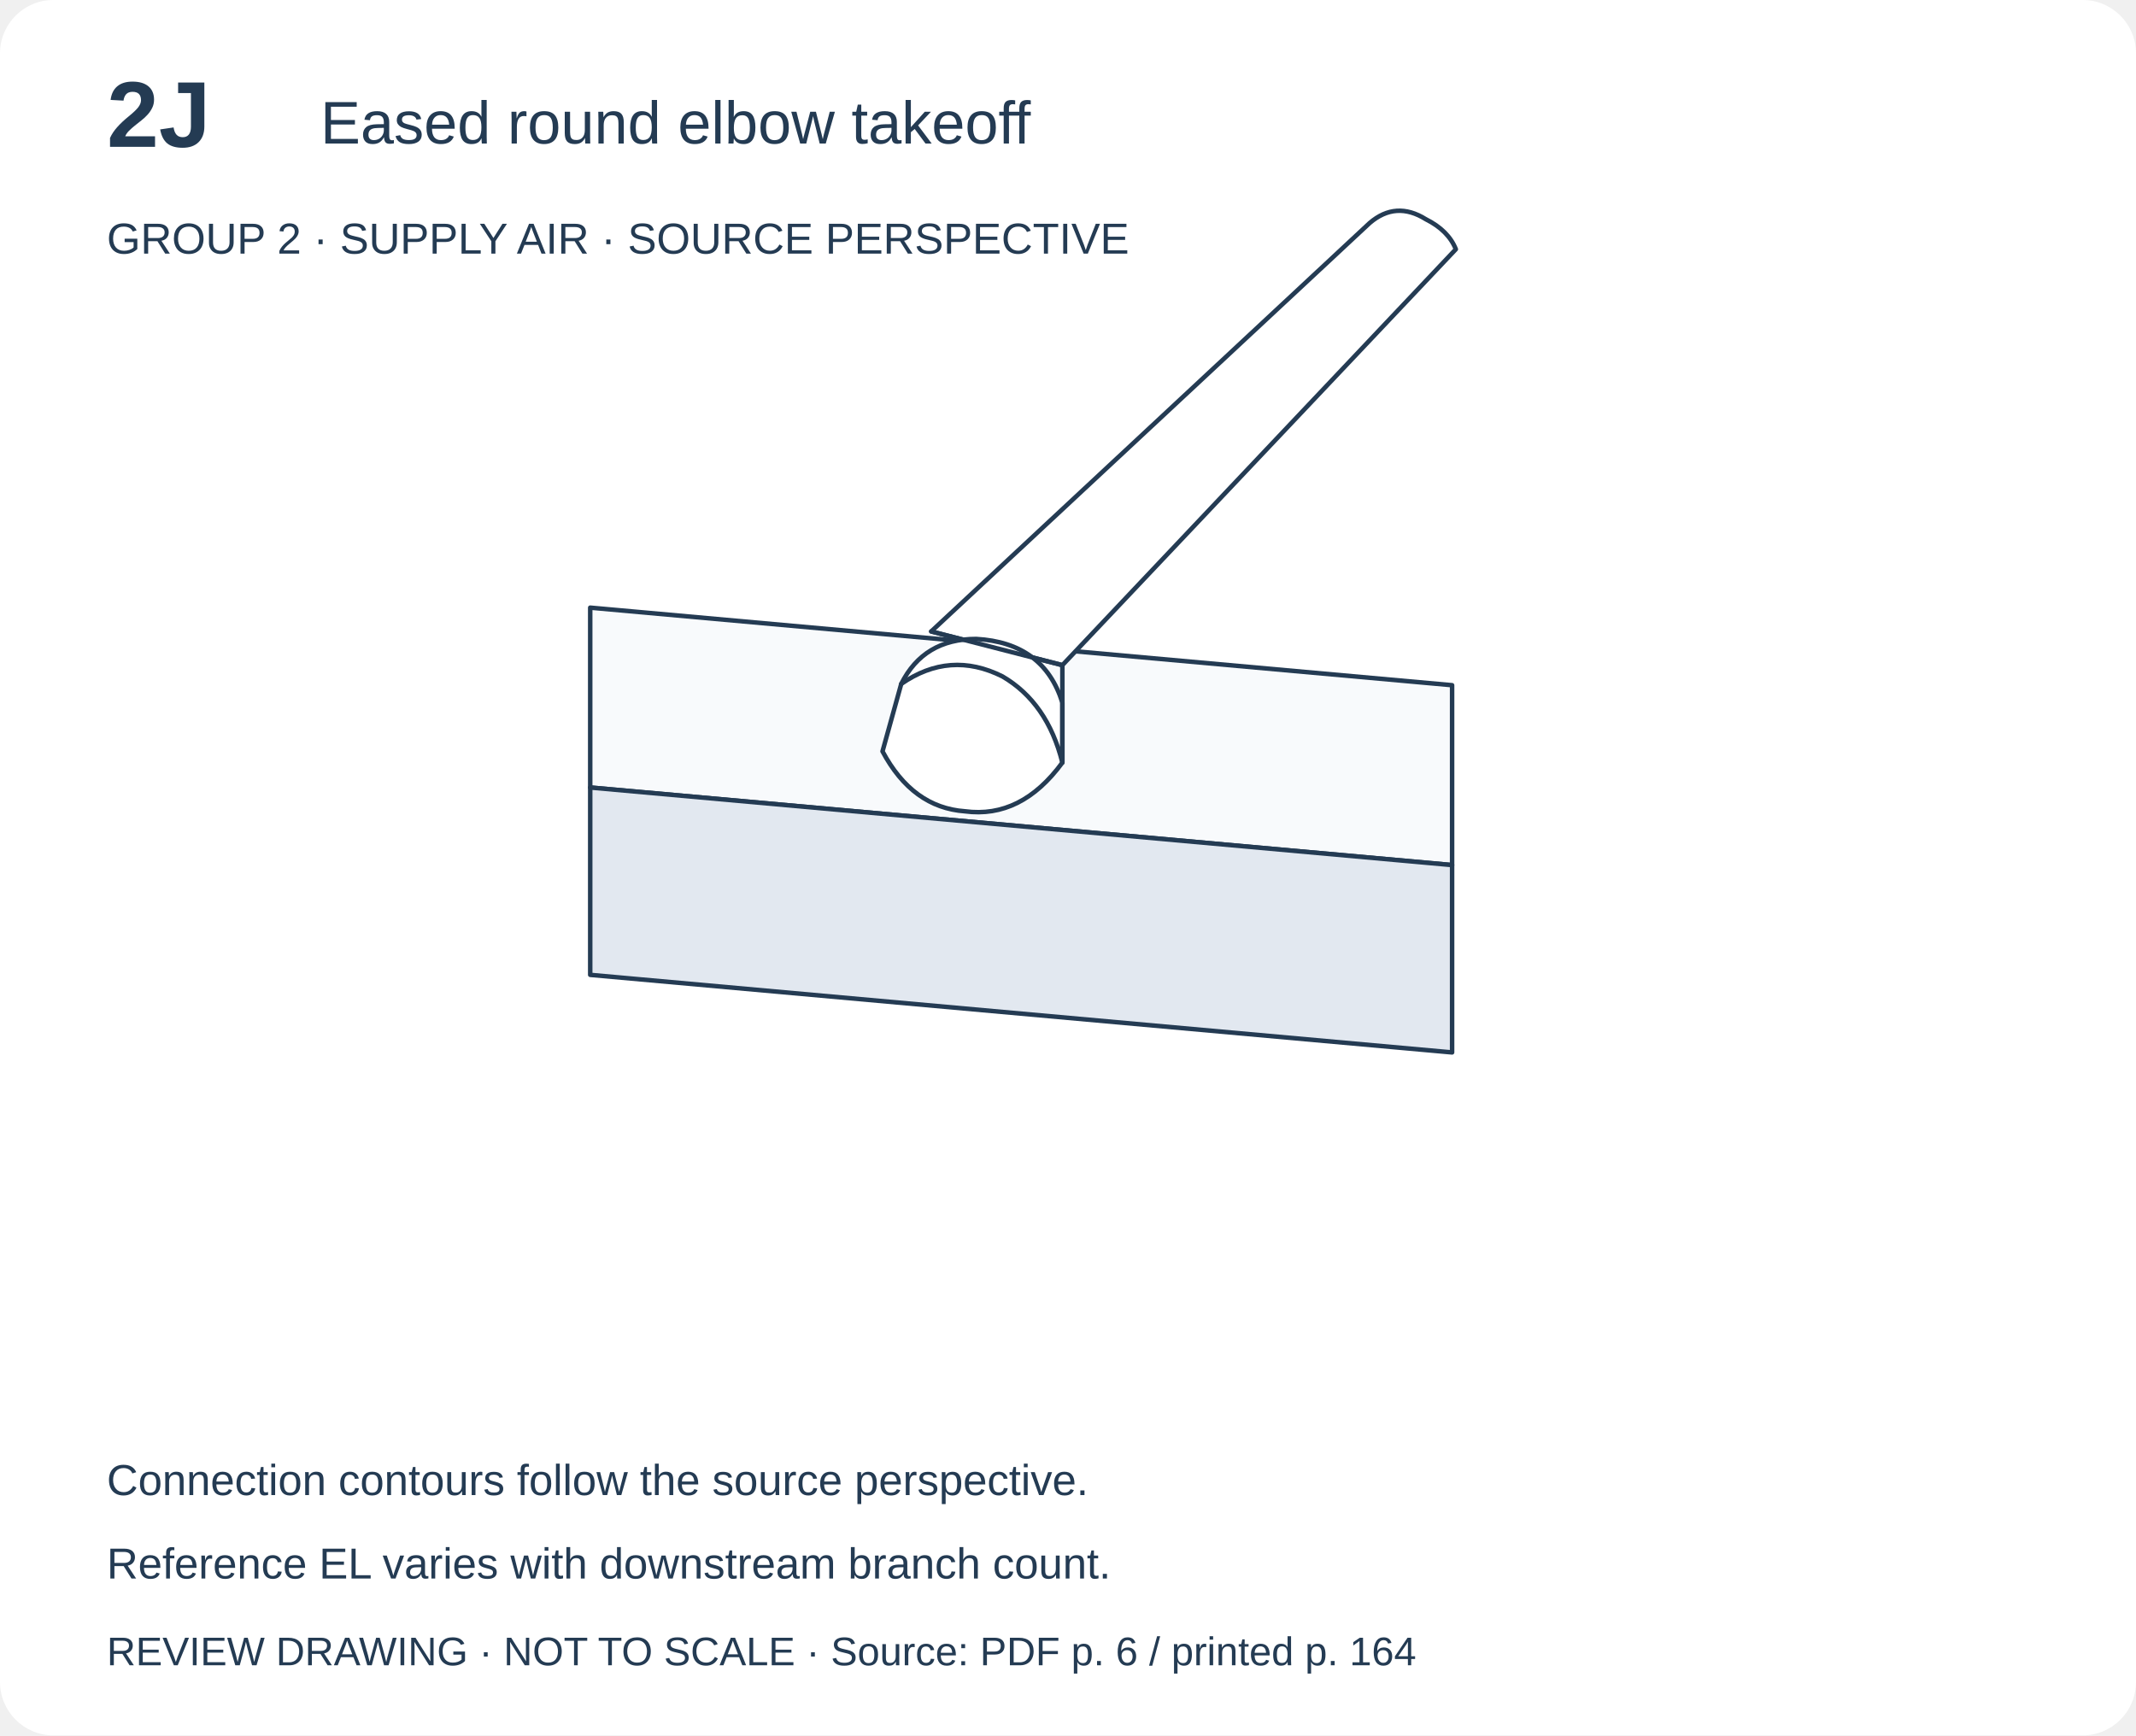
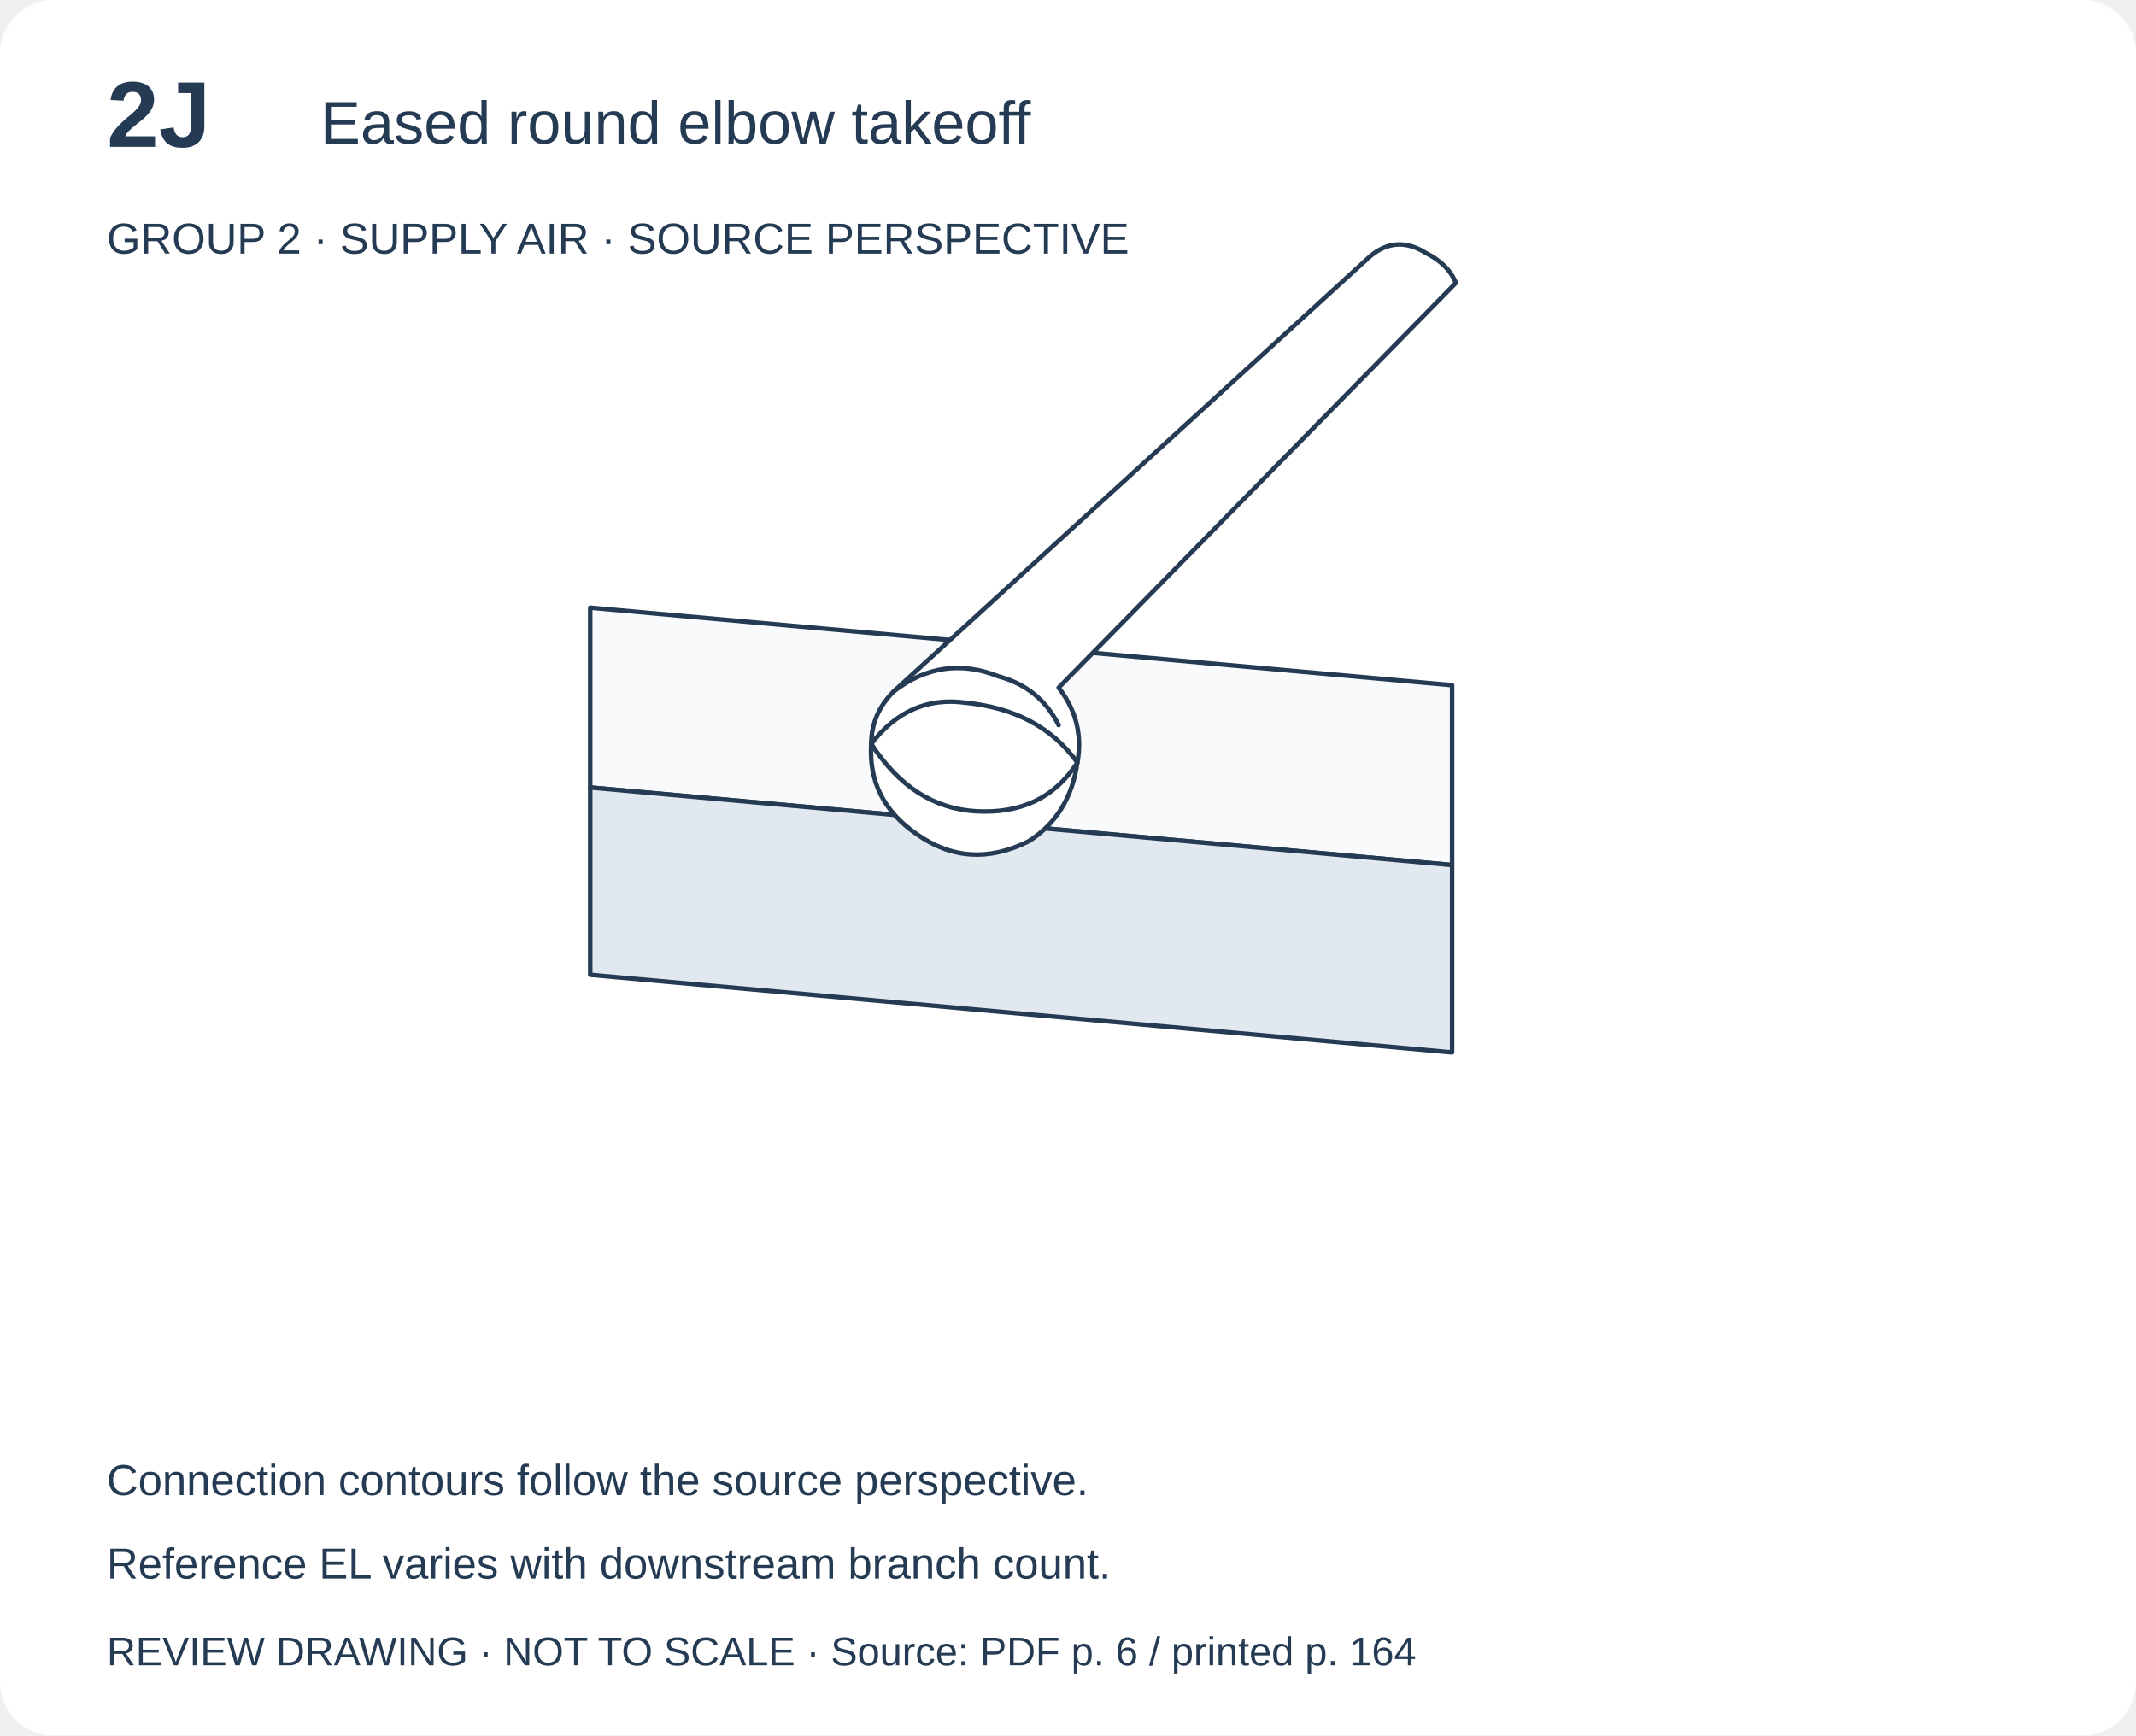
<svg xmlns="http://www.w3.org/2000/svg" width="640" height="520" viewBox="0 0 640 520" role="img" aria-labelledby="title desc">
  <style>text{font-family:Arial,sans-serif;fill:#243b53}path,ellipse{stroke-linecap:round;stroke-linejoin:round}</style>
  <rect width="640" height="520" rx="16" fill="white" />
  <text x="32" y="44" font-size="28" font-weight="700">2J</text>
  <text x="96" y="43" font-size="18">Eased round elbow takeoff</text>
  <text x="32" y="76" font-size="13">GROUP 2 · SUPPLY AIR · SOURCE PERSPECTIVE</text>
  <g transform="translate(182.4561 105) scale(1.122807) translate(-190 -250)" fill="none" stroke="#243b53" stroke-width="1.2">
    <path d="M185 318.65L415 339.35L415 387.35L185 366.65Z" fill="#f8fafc" />
    <path d="M185 366.65L415 387.35L415 437.35L185 416.65Z" fill="#e2e8f0" />
-     <g transform="translate(0 -54)">
-       <path d="M276 379L393 270Q400 264 408 269Q414 272 416 277L311 388Z" fill="white" />
-       <path d="M263 411L268 393Q274 381 288 381Q306 382 311 398V414Q300 429 285 427Q271 426 263 411Z" fill="white" />
-       <path d="M268 393Q281 384 295 391Q307 398 311 414M276 379L311 388V414" />
+     <g transform="translate(0 -45)">
+       <path d="M266 386L393 270Q400 264 408 269Q414 272 416 277L310 385Q317 394 315 405Q313 419 302 426Q286 434 272 424Q259 415 260 400Q260 392 266 386Z" fill="white" />
+       <path d="M260 400Q270 387 285 389Q305 391 315 405M260 400Q271 417 288 418Q306 419 315 405" />
+       <path d="M266 386Q279 376 294 382Q305 385 310 395" />
    </g>
  </g>
  <text x="32" y="448" font-size="13">Connection contours follow the source perspective.</text>
  <text x="32" y="473" font-size="13">Reference EL varies with downstream branch count.</text>
  <text x="32" y="499" font-size="12">REVIEW DRAWING · NOT TO SCALE · Source: PDF p. 6 / printed p. 164</text>
</svg>
